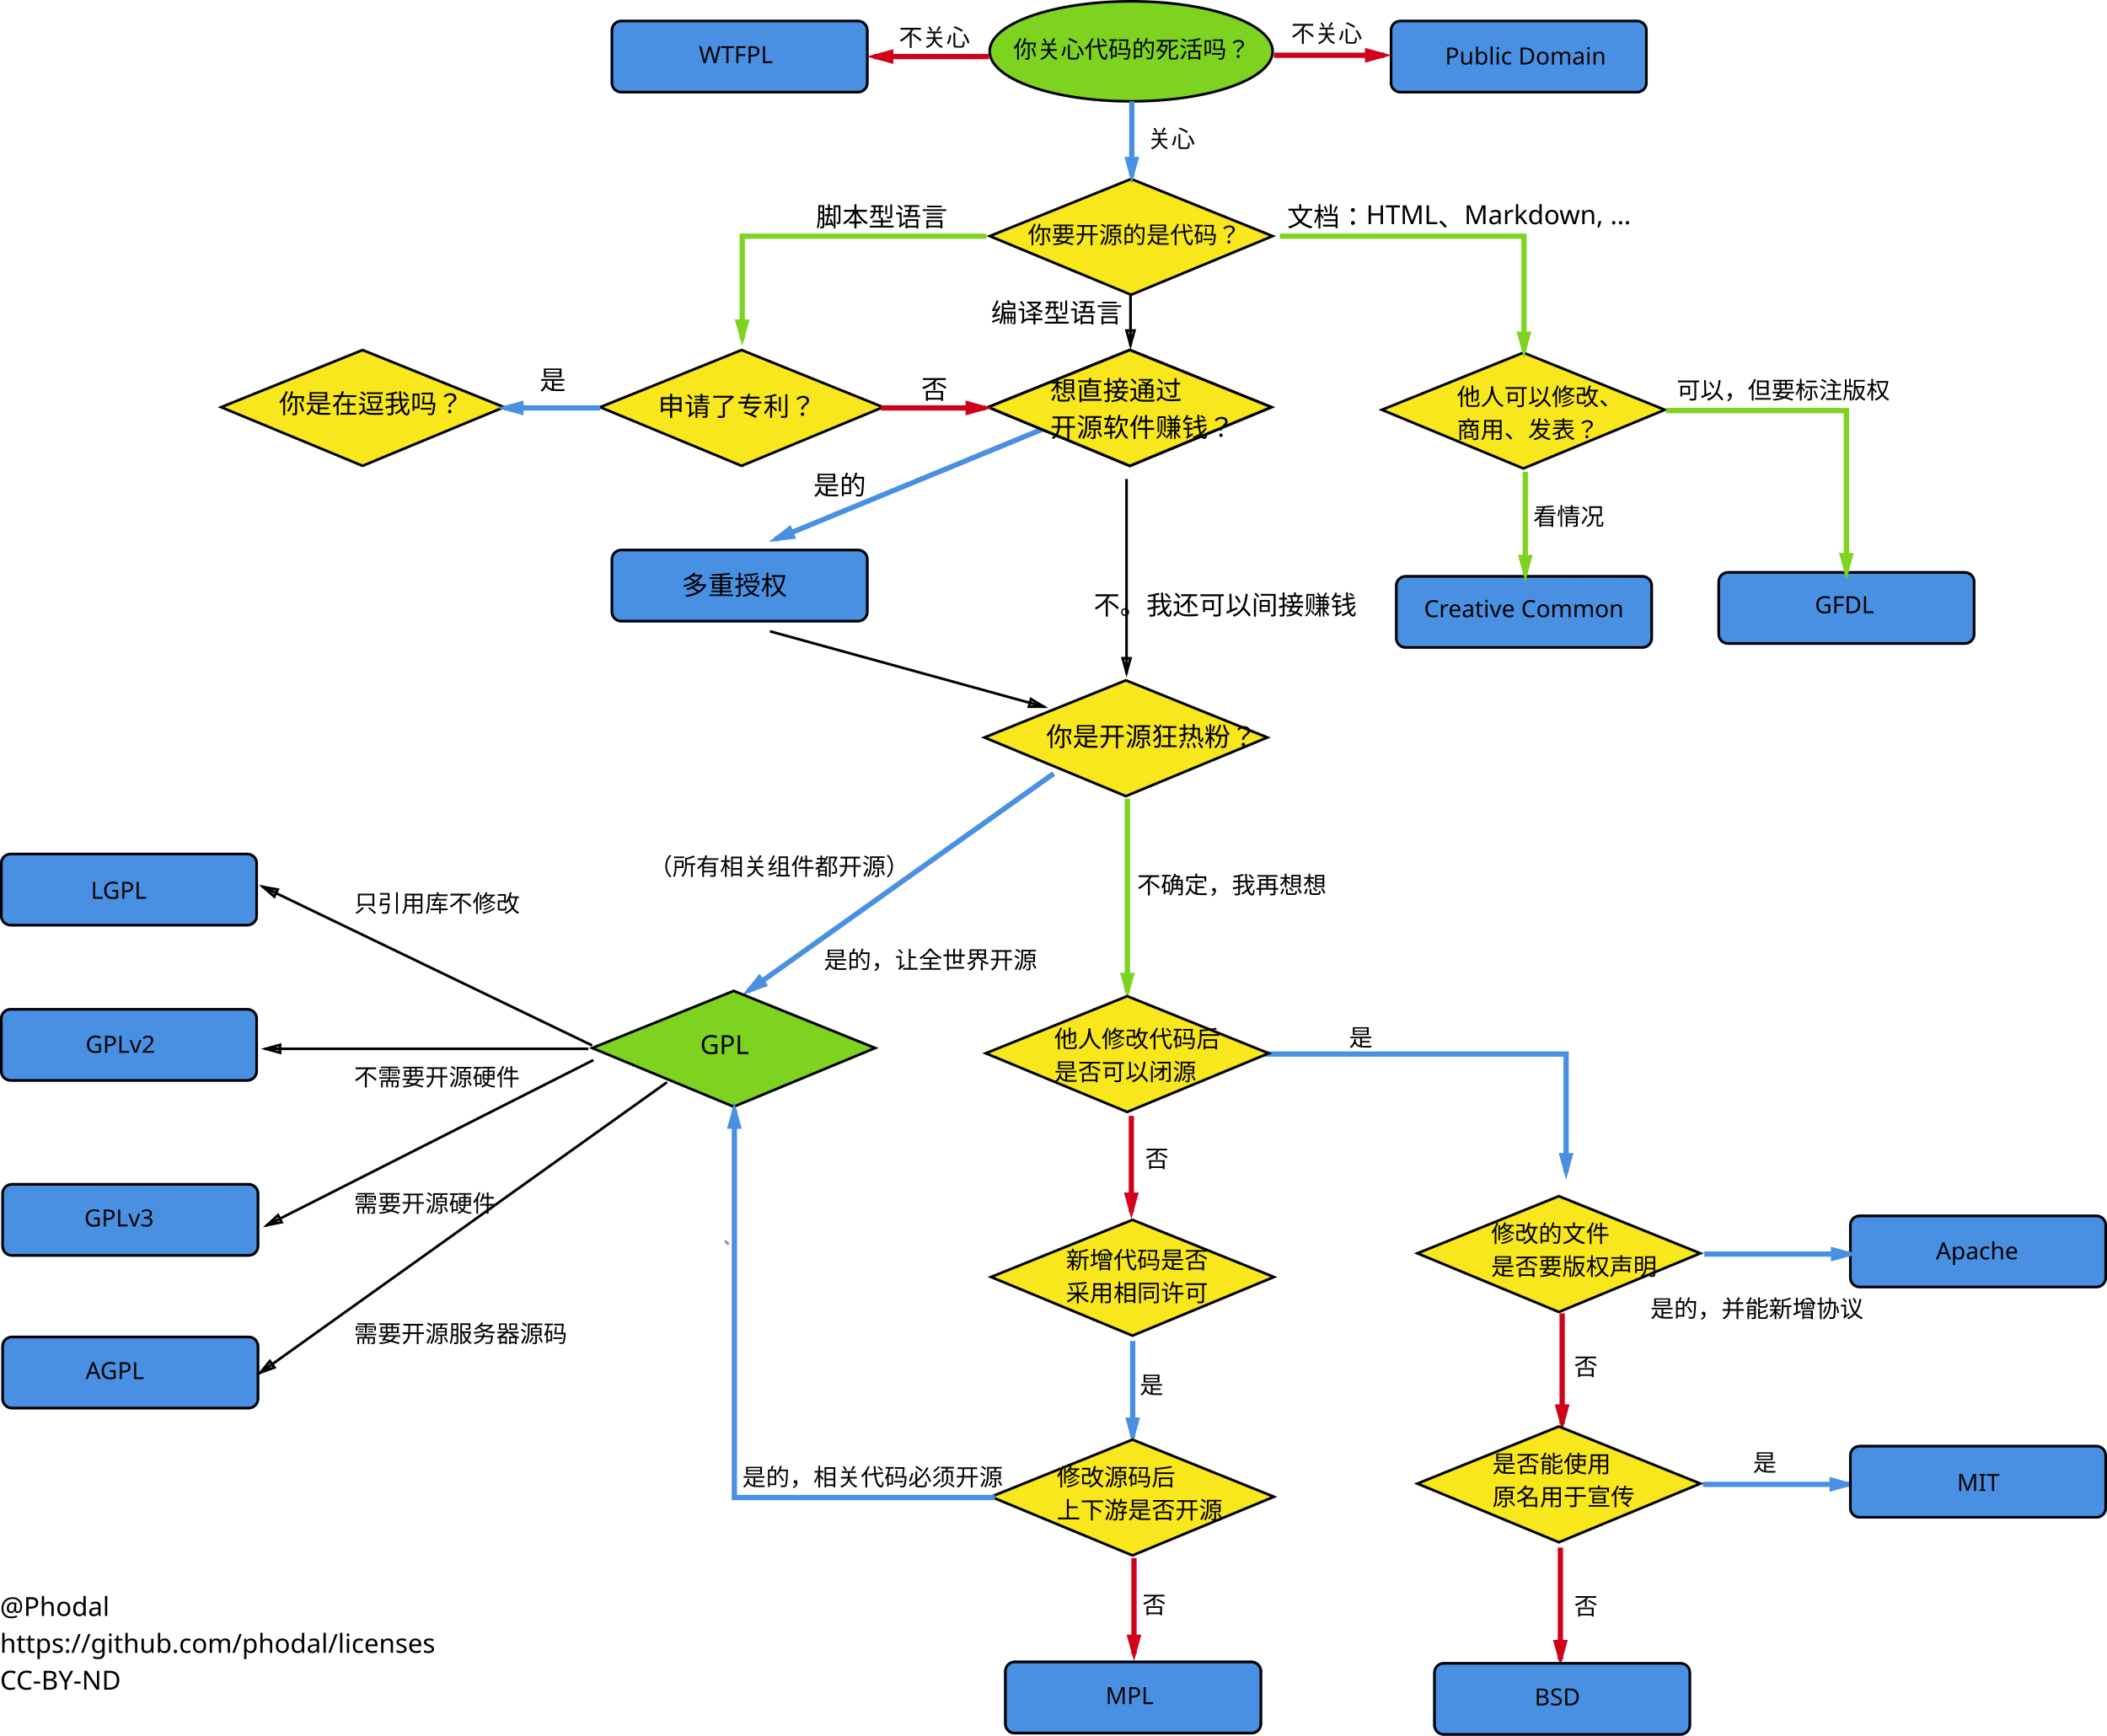
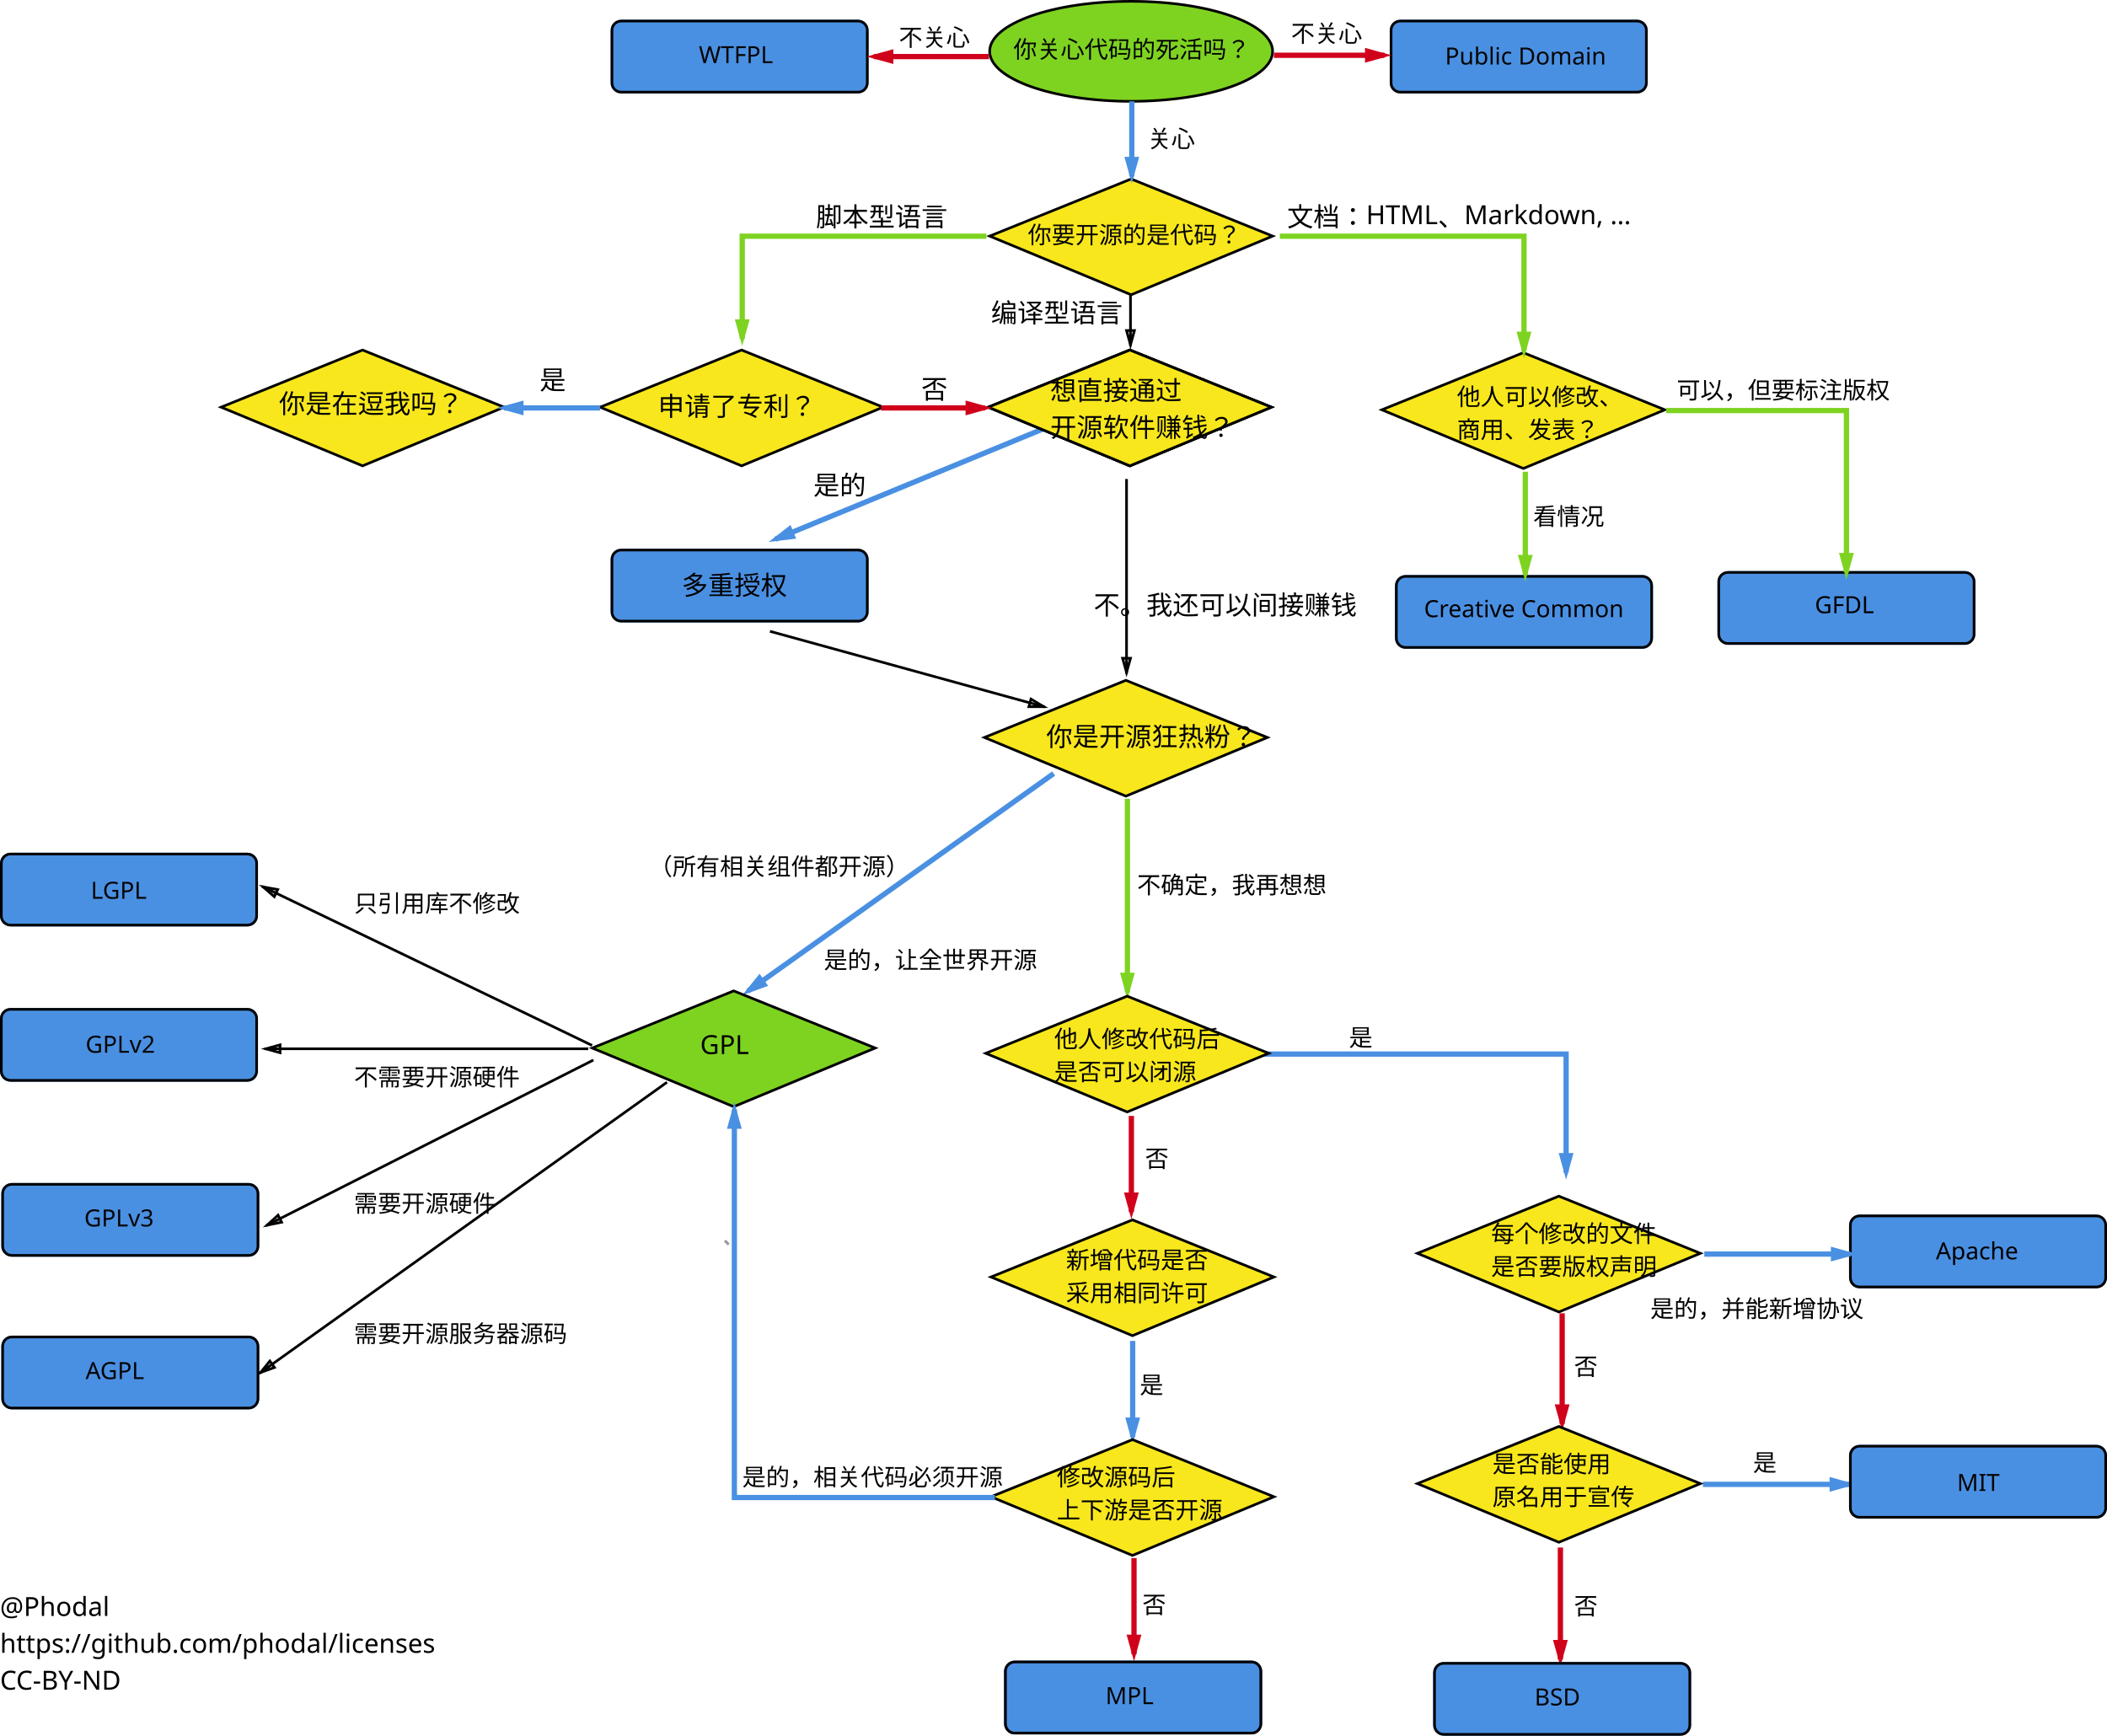
<svg xmlns="http://www.w3.org/2000/svg" xmlns:xlink="http://www.w3.org/1999/xlink" width="1601px" height="1319px" viewBox="0 0 1601 1319" version="1.1">
  <defs>
    <path d="M1068,436 L1248,436 L1248,436 C1252.418,436 1256,439.582 1256,444 L1256,483.999 L1256,483.999 C1256,488.418 1252.418,491.999 1248,491.999 L1068,491.999 L1068,491.999 C1063.582,491.999 1060,488.418 1060,483.999 L1060,444 L1060,444 C1060,439.582 1063.582,436 1068,436 Z" id="path-1" />
    <path d="M8,647.001 L188,647.001 L188,647.001 C192.418,647.001 196,650.582 196,655.001 L196,695 L196,695 C196,699.418 192.418,703 188,703 L8,703 L8,703 C3.582,703 4.46530217e-15,699.418 0,695 L0,655.001 L0,655.001 C-5.41083001e-16,650.582 3.582,647.001 8,647.001 Z" id="path-2" />
    <path d="M472,416 L652,416 L652,416 C656.418,416 660,419.582 660,424 L660,463.999 L660,463.999 C660,468.418 656.418,471.999 652,471.999 L472,471.999 L472,471.999 C467.582,471.999 464,468.418 464,463.999 L464,424 L464,424 C464,419.582 467.582,416 472,416 Z" id="path-3" />
    <path d="M9,898 L189,898 L189,898 C193.418,898 197,901.582 197,906 L197,945.999 L197,945.999 C197,950.418 193.418,953.999 189,953.999 L9,953.999 L9,953.999 C4.582,953.999 1,950.418 1,945.999 L1,906 L1,906 C1,901.582 4.582,898 9,898 Z" id="path-4" />
    <path d="M9,1014 L189,1014 L189,1014 C193.418,1014 197,1017.582 197,1022 L197,1061.999 L197,1061.999 C197,1066.418 193.418,1069.999 189,1069.999 L9,1069.999 L9,1069.999 C4.582,1069.999 1,1066.418 1,1061.999 L1,1022 L1,1022 C1,1017.582 4.582,1014 9,1014 Z" id="path-5" />
    <path d="M8,765 L188,765 L188,765 C192.418,765 196,768.582 196,773 L196,812.999 L196,812.999 C196,817.418 192.418,820.999 188,820.999 L8,820.999 L8,820.999 C3.582,820.999 4.46530217e-15,817.418 0,812.999 L0,773 L0,773 C-5.41083001e-16,768.582 3.582,765 8,765 Z" id="path-6" />
    <path d="M472,14 L652,14 L652,14 C656.418,14 660,17.582 660,22 L660,61.999 L660,61.999 C660,66.418 656.418,69.999 652,69.999 L472,69.999 L472,69.999 C467.582,69.999 464,66.418 464,61.999 L464,22 L464,22 C464,17.582 467.582,14 472,14 Z" id="path-7" />
    <path d="M1064,14 L1244,14 L1244,14 C1248.418,14 1252,17.582 1252,22 L1252,61.999 L1252,61.999 C1252,66.418 1248.418,69.999 1244,69.999 L1064,69.999 L1064,69.999 C1059.582,69.999 1056,66.418 1056,61.999 L1056,22 L1056,22 C1056,17.582 1059.582,14 1064,14 Z" id="path-8" />
    <path d="M1313,433 L1493,433 L1493,433 C1497.418,433 1501,436.582 1501,441 L1501,480.999 L1501,480.999 C1501,485.418 1497.418,488.999 1493,488.999 L1313,488.999 L1313,488.999 C1308.582,488.999 1305,485.418 1305,480.999 L1305,441 L1305,441 C1305,436.582 1308.582,433 1313,433 Z" id="path-9" />
    <path d="M1413,922 L1593,922 L1593,922 C1597.418,922 1601,925.582 1601,930 L1601,969.999 L1601,969.999 C1601,974.418 1597.418,977.999 1593,977.999 L1413,977.999 L1413,977.999 C1408.582,977.999 1405,974.418 1405,969.999 L1405,930 L1405,930 C1405,925.582 1408.582,922 1413,922 Z" id="path-10" />
    <path d="M771,1261 L951,1261 L951,1261 C955.418,1261 959,1264.582 959,1269 L959,1308.999 L959,1308.999 C959,1313.418 955.418,1316.999 951,1316.999 L771,1316.999 L771,1316.999 C766.582,1316.999 763,1313.418 763,1308.999 L763,1269 L763,1269 C763,1264.582 766.582,1261 771,1261 Z" id="path-11" />
    <path d="M1413,1097 L1593,1097 L1593,1097 C1597.418,1097 1601,1100.582 1601,1105 L1601,1144.999 L1601,1144.999 C1601,1149.418 1597.418,1152.999 1593,1152.999 L1413,1152.999 L1413,1152.999 C1408.582,1152.999 1405,1149.418 1405,1144.999 L1405,1105 L1405,1105 C1405,1100.582 1408.582,1097 1413,1097 Z" id="path-12" />
    <path d="M1097,1262 L1277,1262 L1277,1262 C1281.418,1262 1285,1265.582 1285,1270 L1285,1309.999 L1285,1309.999 C1285,1314.418 1281.418,1317.999 1277,1317.999 L1097,1317.999 L1097,1317.999 C1092.582,1317.999 1089,1314.418 1089,1309.999 L1089,1270 L1089,1270 C1089,1265.582 1092.582,1262 1097,1262 Z" id="path-13" />
  </defs>
  <g id="Page-1" stroke="none" stroke-width="1" fill="none" fill-rule="evenodd">
    <g id="Group" transform="translate(0, 1)">
      <g id="Rectangle-2">
        <use fill="#4A90E2" fill-rule="evenodd" xlink:href="#path-1" />
        <path stroke="#000000" stroke-width="2" d="M1068,437 C1064.134,437 1061,440.134 1061,444 L1061,483.999 C1061,487.865 1064.134,490.999 1068,490.999 L1248,490.999 C1251.866,490.999 1255,487.865 1255,483.999 L1255,444 C1255,440.134 1251.866,437 1248,437 L1068,437 Z" />
      </g>
      <g id="Rectangle-2">
        <use fill="#4A90E2" fill-rule="evenodd" xlink:href="#path-2" />
        <path stroke="#000000" stroke-width="2" d="M8,648.001 C4.134,648.001 1,651.135 1,655.001 L1,695 C1,698.866 4.134,702 8,702 L188,702 C191.866,702 195,698.866 195,695 L195,655.001 C195,651.135 191.866,648.001 188,648.001 L8,648.001 Z" />
      </g>
      <g id="Rectangle-2">
        <use fill="#4A90E2" fill-rule="evenodd" xlink:href="#path-3" />
        <path stroke="#000000" stroke-width="2" d="M472,417 C468.134,417 465,420.134 465,424 L465,463.999 C465,467.865 468.134,470.999 472,470.999 L652,470.999 C655.866,470.999 659,467.865 659,463.999 L659,424 C659,420.134 655.866,417 652,417 L472,417 Z" />
      </g>
      <text id="LGPL" font-family="PingFangSC-Regular, PingFang SC" font-size="18" font-weight="normal" fill="#040404">
        <tspan x="69" y="682">LGPL</tspan>
      </text>
      <g id="Rectangle-2">
        <use fill="#4A90E2" fill-rule="evenodd" xlink:href="#path-4" />
        <path stroke="#000000" stroke-width="2" d="M9,899 C5.134,899 2,902.134 2,906 L2,945.999 C2,949.865 5.134,952.999 9,952.999 L189,952.999 C192.866,952.999 196,949.865 196,945.999 L196,906 C196,902.134 192.866,899 189,899 L9,899 Z" />
      </g>
      <g id="Rectangle-2">
        <use fill="#4A90E2" fill-rule="evenodd" xlink:href="#path-5" />
        <path stroke="#000000" stroke-width="2" d="M9,1015 C5.134,1015 2,1018.134 2,1022 L2,1061.999 C2,1065.865 5.134,1068.999 9,1068.999 L189,1068.999 C192.866,1068.999 196,1065.865 196,1061.999 L196,1022 C196,1018.134 192.866,1015 189,1015 L9,1015 Z" />
      </g>
      <text id="AGPL" font-family="PingFangSC-Regular, PingFang SC" font-size="18" font-weight="normal" fill="#040404">
        <tspan x="65" y="1047">AGPL</tspan>
      </text>
      <g id="Rectangle-2">
        <use fill="#4A90E2" fill-rule="evenodd" xlink:href="#path-6" />
        <path stroke="#000000" stroke-width="2" d="M8,766 C4.134,766 1,769.134 1,773 L1,812.999 C1,816.865 4.134,819.999 8,819.999 L188,819.999 C191.866,819.999 195,816.865 195,812.999 L195,773 C195,769.134 191.866,766 188,766 L8,766 Z" />
      </g>
      <g id="Rectangle-2">
        <use fill="#4A90E2" fill-rule="evenodd" xlink:href="#path-7" />
        <path stroke="#000000" stroke-width="2" d="M472,15 C468.134,15 465,18.134 465,22 L465,61.999 C465,65.865 468.134,68.999 472,68.999 L652,68.999 C655.866,68.999 659,65.865 659,61.999 L659,22 C659,18.134 655.866,15 652,15 L472,15 Z" />
      </g>
      <g id="Rectangle-2">
        <use fill="#4A90E2" fill-rule="evenodd" xlink:href="#path-8" />
        <path stroke="#000000" stroke-width="2" d="M1064,15 C1060.134,15 1057,18.134 1057,22 L1057,61.999 C1057,65.865 1060.134,68.999 1064,68.999 L1244,68.999 C1247.866,68.999 1251,65.865 1251,61.999 L1251,22 C1251,18.134 1247.866,15 1244,15 L1064,15 Z" />
      </g>
      <text id="WTFPL" font-family="PingFangSC-Regular, PingFang SC" font-size="18" font-weight="normal" fill="#040404">
        <tspan x="531" y="47">WTFPL</tspan>
      </text>
      <g id="Rectangle-2">
        <use fill="#4A90E2" fill-rule="evenodd" xlink:href="#path-9" />
        <path stroke="#000000" stroke-width="2" d="M1313,434 C1309.134,434 1306,437.134 1306,441 L1306,480.999 C1306,484.865 1309.134,487.999 1313,487.999 L1493,487.999 C1496.866,487.999 1500,484.865 1500,480.999 L1500,441 C1500,437.134 1496.866,434 1493,434 L1313,434 Z" />
      </g>
      <path d="M771,1262 C767.134,1262 764,1265.134 764,1269 L764,1308.999 C764,1312.865 767.134,1315.999 771,1315.999 L951,1315.999 C954.866,1315.999 958,1312.865 958,1308.999 L958,1269 C958,1265.134 954.866,1262 951,1262 L771,1262 Z" id="Rectangle-2" stroke="#000000" stroke-width="2" />
      <g id="Rectangle-2">
        <use fill="#4A90E2" fill-rule="evenodd" xlink:href="#path-10" />
        <path stroke="#000000" stroke-width="2" d="M1413,923 C1409.134,923 1406,926.134 1406,930 L1406,969.999 C1406,973.865 1409.134,976.999 1413,976.999 L1593,976.999 C1596.866,976.999 1600,973.865 1600,969.999 L1600,930 C1600,926.134 1596.866,923 1593,923 L1413,923 Z" />
      </g>
      <path d="M799,588 L570,751" id="Line-10" stroke="#4A90E2" stroke-width="4" stroke-linecap="square" />
      <path id="Line-10-decoration-1" d="M570,751 L580.538,747.181 L577.059,742.293 L570,751 Z" stroke="#4A90E2" stroke-width="4" stroke-linecap="square" />
      <path d="M586,479 L793,536" id="Line-10" stroke="#000000" stroke-width="2" stroke-linecap="square" />
      <path id="Line-10-decoration-1" d="M793,536 L783.384,530.24 L781.791,536.025 L793,536 Z" stroke="#000000" stroke-width="2" stroke-linecap="square" />
      <path d="M856,364 L856,510" id="Line-10" stroke="#000000" stroke-width="2" stroke-linecap="square" />
      <path id="Line-10-decoration-1" d="M856,510 L859,499.2 L853,499.2 L856,510 Z" stroke="#000000" stroke-width="2" stroke-linecap="square" />
      <path d="M790,326 L591,408" id="Line-10" stroke="#4A90E2" stroke-width="4" stroke-linecap="square" />
      <path id="Line-10-decoration-1" d="M591,408 L602.128,406.659 L599.843,401.112 L591,408 Z" stroke="#4A90E2" stroke-width="4" stroke-linecap="square" />
      <path d="M856.667,608 L856.667,751" id="Line-10" stroke="#7ED321" stroke-width="4" stroke-linecap="square" />
      <path id="Line-10-decoration-1" d="M856.667,751 L859.667,740.2 L853.667,740.2 L856.667,751 Z" stroke="#7ED321" stroke-width="4" stroke-linecap="square" />
      <path d="M859.667,849 L859.667,918" id="Line-10" stroke="#D0021B" stroke-width="4" stroke-linecap="square" />
      <path id="Line-10-decoration-1" d="M859.667,918 L862.667,907.2 L856.667,907.2 L859.667,918 Z" stroke="#D0021B" stroke-width="4" stroke-linecap="square" />
      <path d="M860.667,1020 L860.667,1089" id="Line-10" stroke="#4A90E2" stroke-width="4" stroke-linecap="square" />
      <path id="Line-10-decoration-1" d="M860.667,1089 L863.667,1078.2 L857.667,1078.2 L860.667,1089 Z" stroke="#4A90E2" stroke-width="4" stroke-linecap="square" />
      <path d="M1297,952 L1404,952" id="Line-10" stroke="#4A90E2" stroke-width="4" stroke-linecap="square" />
      <path id="Line-10-decoration-1" d="M1404,952 L1393.2,949 L1393.2,955 L1404,952 Z" stroke="#4A90E2" stroke-width="4" stroke-linecap="square" />
      <path d="M1296,1127 L1403,1127" id="Line-10" stroke="#4A90E2" stroke-width="4" stroke-linecap="square" />
      <path id="Line-10-decoration-1" d="M1403,1127 L1392.2,1124 L1392.2,1130 L1403,1127 Z" stroke="#4A90E2" stroke-width="4" stroke-linecap="square" />
      <path d="M1185.667,1177 L1185.667,1258" id="Line-10" stroke="#D0021B" stroke-width="4" stroke-linecap="square" />
      <path id="Line-10-decoration-1" d="M1185.667,1258 L1188.667,1247.2 L1182.667,1247.2 L1185.667,1258 Z" stroke="#D0021B" stroke-width="4" stroke-linecap="square" />
      <path d="M1187,999 L1187,1079" id="Line-10" stroke="#D0021B" stroke-width="4" stroke-linecap="square" />
      <path id="Line-10-decoration-1" d="M1187,1079 L1190,1068.2 L1184,1068.2 L1187,1079 Z" stroke="#D0021B" stroke-width="4" stroke-linecap="square" />
      <path d="M861.667,1185 L861.667,1254" id="Line-10" stroke="#D0021B" stroke-width="4" stroke-linecap="square" />
      <path id="Line-10-decoration-1" d="M861.667,1254 L864.667,1243.2 L858.667,1243.2 L861.667,1254 Z" stroke="#D0021B" stroke-width="4" stroke-linecap="square" />
      <polyline id="Line-10" stroke="#4A90E2" stroke-width="4" stroke-linecap="square" points="961 800 1190 800 1190 888" />
      <path id="Line-10-decoration-1" d="M1190,888 L1193,877.2 L1187,877.2 L1190,888 Z" stroke="#4A90E2" stroke-width="4" stroke-linecap="square" />
      <ellipse id="Oval" stroke="#000000" stroke-width="2" fill="#7ED321" cx="859.5" cy="38" rx="107.5" ry="38" />
      <polygon id="Triangle" stroke="#000000" stroke-width="2" points="858.5 265 966 308.417 858.5 353 751 308.417" />
      <polygon id="Triangle" stroke="#000000" stroke-width="2" points="858.5 265 966 308.417 858.5 353 751 308.417" />
      <polygon id="Triangle" stroke="#000000" stroke-width="2" fill="#F8E71C" points="858.5 265 966 308.417 858.5 353 751 308.417" />
      <polygon id="Triangle" stroke="#000000" stroke-width="2" fill="#7ED321" points="557.5 752 665 795.417 557.5 840 450 795.417" />
      <polygon id="Triangle" stroke="#000000" stroke-width="2" fill="#F8E71C" points="856.5 756 964 799.417 856.5 844 749 799.417" />
      <polygon id="Triangle" stroke="#000000" stroke-width="2" fill="#F8E71C" points="860.5 926 968 969.417 860.5 1014 753 969.417" />
      <polygon id="Triangle" stroke="#000000" stroke-width="2" fill="#F8E71C" points="1184.5 1083 1292 1126.417 1184.5 1171 1077 1126.417" />
      <polygon id="Triangle" stroke="#000000" stroke-width="2" fill="#F8E71C" points="1184.5 908 1292 951.417 1184.5 996 1077 951.417" />
      <polygon id="Triangle" stroke="#000000" stroke-width="2" fill="#F8E71C" points="860.5 1093 968 1136.417 860.5 1181 753 1136.417" />
      <path d="M551.5,942.5 L553,944" id="Line-9" stroke="#979797" stroke-width="2" stroke-linecap="square" />
      <text id="GPL" font-family="PingFangSC-Regular, PingFang SC" font-size="20" font-weight="normal" fill="#000000">
        <tspan x="532" y="800">GPL</tspan>
      </text>
      <polygon id="Triangle" stroke="#000000" stroke-width="2" fill="#F8E71C" points="275.5 265 383 308.417 275.5 353 168 308.417" />
      <text id="你是在逗我吗？" font-family="PingFangSC-Regular, PingFang SC" font-size="20" font-weight="normal" fill="#000000">
        <tspan x="212" y="313">你是在逗我吗？</tspan>
      </text>
      <polygon id="Triangle" stroke="#000000" stroke-width="2" fill="#F8E71C" points="563.5 265 671 308.417 563.5 353 456 308.417" />
      <polygon id="Triangle" stroke="#000000" stroke-width="2" fill="#F8E71C" points="859.5 135 967 178.417 859.5 223 752 178.417" />
      <polygon id="Triangle" stroke="#000000" stroke-width="2" fill="#F8E71C" points="1157.5 267 1265 310.417 1157.5 355 1050 310.417" />
      <text id="他人可以修改、-商用、发表？" font-family="PingFangSC-Regular, PingFang SC" font-size="18" font-weight="normal" fill="#000000">
        <tspan x="1107" y="307">他人可以修改、</tspan>
        <tspan x="1107" y="332">商用、发表？</tspan>
      </text>
      <polyline id="Line" stroke="#7ED321" stroke-width="4" stroke-linecap="square" points="974.496 178.5 1158 178.5 1158 263.805" />
      <path id="Line-decoration-1" d="M1158,263.805 L1161,253.005 L1155,253.005 L1158,263.805 Z" stroke="#7ED321" stroke-width="4" stroke-linecap="square" />
      <text id="文档：HTML、Markdown,-…" font-family="PingFangSC-Regular, PingFang SC" font-size="20" font-weight="normal" fill="#000000">
        <tspan x="978" y="171">文档：HTML、Markdown, …</tspan>
      </text>
      <text id="Creative-Common" font-family="PingFangSC-Regular, PingFang SC" font-size="18" font-weight="normal" fill="#000000">
        <tspan x="1082" y="468">Creative Common</tspan>
      </text>
      <text id="GFDL" font-family="PingFangSC-Regular, PingFang SC" font-size="18" font-weight="normal" fill="#000000">
        <tspan x="1379" y="465">GFDL</tspan>
      </text>
      <polyline id="Line-2" stroke="#7ED321" stroke-width="4" stroke-linecap="square" points="1268 311 1403 311 1403 432" />
      <path id="Line-2-decoration-1" d="M1403,432 L1406,421.2 L1400,421.2 L1403,432 Z" stroke="#7ED321" stroke-width="4" stroke-linecap="square" />
      <path d="M1159,359.5 L1159,433.5" id="Line-3" stroke="#7ED321" stroke-width="4" stroke-linecap="square" />
      <path id="Line-3-decoration-1" d="M1159,433.5 L1162,422.7 L1156,422.7 L1159,433.5 Z" stroke="#7ED321" stroke-width="4" stroke-linecap="square" />
      <text id="看情况" font-family="PingFangSC-Regular, PingFang SC" font-size="18" font-weight="normal" fill="#000000">
        <tspan x="1165" y="398">看情况</tspan>
      </text>
      <text id="可以，但要标注版权" font-family="PingFangSC-Regular, PingFang SC" font-size="18" font-weight="normal" fill="#000000">
        <tspan x="1274" y="302">可以，但要标注版权</tspan>
      </text>
      <text id="你要开源的是代码？" font-family="PingFangSC-Regular, PingFang SC" font-size="18" font-weight="normal" fill="#040404">
        <tspan x="781" y="184">你要开源的是代码？</tspan>
      </text>
      <text id="你关心代码的死活吗？" font-family="PingFangSC-Regular, PingFang SC" font-size="18" font-weight="normal" fill="#040404">
        <tspan x="770" y="43">你关心代码的死活吗？</tspan>
      </text>
      <path d="M749.5,42 L666,42" id="Line-4" stroke="#D0021B" stroke-width="4" stroke-linecap="square" />
      <path id="Line-4-decoration-1" d="M666,42 L676.8,45 L676.8,39 L666,42 Z" stroke="#D0021B" stroke-width="4" stroke-linecap="square" />
      <path d="M970,41 L1050,41" id="Line-4" stroke="#D0021B" stroke-width="4" stroke-linecap="square" />
      <path id="Line-4-decoration-1" d="M1050,41 L1039.2,38 L1039.2,44 L1050,41 Z" stroke="#D0021B" stroke-width="4" stroke-linecap="square" />
      <path d="M860,78 L860,131" id="Line-5" stroke="#4A90E2" stroke-width="4" stroke-linecap="square" />
      <path id="Line-5-decoration-1" d="M860,131 L863,120.2 L857,120.2 L860,131 Z" stroke="#4A90E2" stroke-width="4" stroke-linecap="square" />
      <path d="M859,223 L859,261" id="Line-5" stroke="#000000" stroke-width="2" stroke-linecap="square" />
      <path id="Line-5-decoration-1" d="M859,261 L862,250.2 L856,250.2 L859,261 Z" stroke="#000000" stroke-width="2" stroke-linecap="square" />
      <text id="不关心" font-family="PingFangSC-Regular, PingFang SC" font-size="18" font-weight="normal" fill="#040404">
        <tspan x="683" y="34">不关心</tspan>
      </text>
      <text id="不关心" font-family="PingFangSC-Regular, PingFang SC" font-size="18" font-weight="normal" fill="#040404">
        <tspan x="981" y="31">不关心</tspan>
      </text>
      <text id="关心" font-family="PingFangSC-Regular, PingFang SC" font-size="18" font-weight="normal" fill="#040404">
        <tspan x="872" y="111">关心</tspan>
      </text>
      <text id="脚本型语言" font-family="PingFangSC-Regular, PingFang SC" font-size="20" font-weight="normal" fill="#000000">
        <tspan x="620" y="171">脚本型语言</tspan>
      </text>
      <text id="编译型语言" font-family="PingFangSC-Regular, PingFang SC" font-size="20" font-weight="normal" fill="#000000">
        <tspan x="753" y="244">编译型语言</tspan>
      </text>
      <polyline id="Line-6" stroke="#7ED321" stroke-width="4" stroke-linecap="square" points="747.487 178.5 563.984 178.5 563.984 254.5" />
      <path id="Line-6-decoration-1" d="M563.984,254.5 L566.984,243.7 L560.984,243.7 L563.984,254.5 Z" stroke="#7ED321" stroke-width="4" stroke-linecap="square" />
      <text id="申请了专利？" font-family="PingFangSC-Regular, PingFang SC" font-size="20" font-weight="normal" fill="#000000">
        <tspan x="500" y="315">申请了专利？</tspan>
      </text>
      <path d="M671.5,309 L746.5,309" id="Line-7" stroke="#D0021B" stroke-width="4" stroke-linecap="square" />
      <path id="Line-7-decoration-1" d="M746.5,309 L735.7,306 L735.7,312 L746.5,309 Z" stroke="#D0021B" stroke-width="4" stroke-linecap="square" />
      <text id="否" font-family="PingFangSC-Regular, PingFang SC" font-size="20" font-weight="normal" fill="#000000">
        <tspan x="700" y="302">否</tspan>
      </text>
      <path d="M454,309 L385,309" id="Line-8" stroke="#4A90E2" stroke-width="4" stroke-linecap="square" />
      <path id="Line-8-decoration-1" d="M385,309 L395.8,312 L395.8,306 L385,309 Z" stroke="#4A90E2" stroke-width="4" stroke-linecap="square" />
      <text id="是" font-family="PingFangSC-Regular, PingFang SC" font-size="20" font-weight="normal" fill="#000000">
        <tspan x="410" y="295">是</tspan>
      </text>
      <text id="想直接通过-开源软件赚钱？" font-family="PingFangSC-Regular, PingFang SC" font-size="20" font-weight="normal" fill="#000000">
        <tspan x="798" y="303">想直接通过</tspan>
        <tspan x="798" y="331">开源软件赚钱？</tspan>
      </text>
      <polygon id="Triangle" stroke="#000000" stroke-width="2" fill="#F8E71C" points="855.5 516 963 559.417 855.5 604 748 559.417" />
      <text id="你是开源狂热粉？" font-family="PingFangSC-Regular, PingFang SC" font-size="20" font-weight="normal" fill="#000000">
        <tspan x="795" y="566">你是开源狂热粉？</tspan>
      </text>
      <text id="是的，让全世界开源" font-family="PingFangSC-Regular, PingFang SC" font-size="18" font-weight="normal" fill="#000000">
        <tspan x="626" y="735">是的，让全世界开源</tspan>
      </text>
      <text id="不确定，我再想想" font-family="PingFangSC-Regular, PingFang SC" font-size="18" font-weight="normal" fill="#000000">
        <tspan x="864" y="678">不确定，我再想想</tspan>
      </text>
      <path d="M449,793 L200,673" id="Line-11" stroke="#000000" stroke-width="2" stroke-linecap="square" />
      <path id="Line-11-decoration-1" d="M200,673 L208.427,680.391 L211.032,674.986 L200,673 Z" stroke="#000000" stroke-width="2" stroke-linecap="square" />
      <path d="M450,805 L203,930" id="Line-11" stroke="#000000" stroke-width="2" stroke-linecap="square" />
      <path id="Line-11-decoration-1" d="M203,930 L213.991,927.8 L211.282,922.447 L203,930 Z" stroke="#000000" stroke-width="2" stroke-linecap="square" />
      <path d="M506,822 L198,1042" id="Line-11" stroke="#000000" stroke-width="2" stroke-linecap="square" />
      <path id="Line-11-decoration-1" d="M198,1042 L208.532,1038.164 L205.045,1033.281 L198,1042 Z" stroke="#000000" stroke-width="2" stroke-linecap="square" />
      <path d="M446,796 L202,796" id="Line-11" stroke="#000000" stroke-width="2" stroke-linecap="square" />
      <path id="Line-11-decoration-1" d="M202,796 L212.8,799 L212.8,793 L202,796 Z" stroke="#000000" stroke-width="2" stroke-linecap="square" />
      <text id="只引用库不修改" font-family="PingFangSC-Regular, PingFang SC" font-size="18" font-weight="normal" fill="#040404">
        <tspan x="269" y="692">只引用库不修改</tspan>
      </text>
      <text id="不需要开源硬件" font-family="PingFangSC-Regular, PingFang SC" font-size="18" font-weight="normal" fill="#040404">
        <tspan x="269" y="824">不需要开源硬件</tspan>
      </text>
      <text id="需要开源硬件" font-family="PingFangSC-Regular, PingFang SC" font-size="18" font-weight="normal" fill="#040404">
        <tspan x="269" y="920">需要开源硬件</tspan>
      </text>
      <text id="需要开源服务器源码" font-family="PingFangSC-Regular, PingFang SC" font-size="18" font-weight="normal" fill="#040404">
        <tspan x="269" y="1019">需要开源服务器源码</tspan>
      </text>
      <text id="GPLv2" font-family="PingFangSC-Regular, PingFang SC" font-size="18" font-weight="normal" fill="#040404">
        <tspan x="65" y="799">GPLv2</tspan>
      </text>
      <text id="GPLv3" font-family="PingFangSC-Regular, PingFang SC" font-size="18" font-weight="normal" fill="#040404">
        <tspan x="64" y="931">GPLv3</tspan>
      </text>
      <text id="（所有相关组件都开源）" font-family="PingFangSC-Regular, PingFang SC" font-size="18" font-weight="normal" fill="#040404">
        <tspan x="493" y="664">（所有相关组件都开源）</tspan>
      </text>
      <text id="他人修改代码后-是否可以闭源" font-family="PingFangSC-Regular, PingFang SC" font-size="18" font-weight="normal" fill="#000000">
        <tspan x="801" y="795">他人修改代码后</tspan>
        <tspan x="801" y="820">是否可以闭源</tspan>
      </text>
      <text id="否" font-family="PingFangSC-Regular, PingFang SC" font-size="18" font-weight="normal" fill="#000000">
        <tspan x="870" y="886">否</tspan>
      </text>
      <text id="是" font-family="PingFangSC-Regular, PingFang SC" font-size="18" font-weight="normal" fill="#000000">
        <tspan x="866" y="1058">是</tspan>
      </text>
      <text id="否" font-family="PingFangSC-Regular, PingFang SC" font-size="18" font-weight="normal" fill="#000000">
        <tspan x="868" y="1225">否</tspan>
      </text>
      <text id="是" font-family="PingFangSC-Regular, PingFang SC" font-size="18" font-weight="normal" fill="#000000">
        <tspan x="1025" y="794">是</tspan>
      </text>
      <polyline id="Line-12" stroke="#4A90E2" stroke-width="4" stroke-linecap="square" points="754 1137 558 1137 558 844" />
      <path id="Line-12-decoration-1" d="M558,844 L555,854.8 L561,854.8 L558,844 Z" stroke="#4A90E2" stroke-width="4" stroke-linecap="square" />
      <text id="新增代码是否-采用相同许可" font-family="PingFangSC-Regular, PingFang SC" font-size="18" font-weight="normal" fill="#000000">
        <tspan x="810" y="963">新增代码是否</tspan>
        <tspan x="810" y="988">采用相同许可</tspan>
      </text>
      <text id="是的，相关代码必须开源" font-family="PingFangSC-Regular, PingFang SC" font-size="18" font-weight="normal" fill="#040404">
        <tspan x="564" y="1128">是的，相关代码必须开源</tspan>
      </text>
      <text id="Public-Domain" font-family="PingFangSC-Regular, PingFang SC" font-size="18" font-weight="normal" fill="#040404">
        <tspan x="1098" y="48">Public Domain</tspan>
      </text>
      <text id="修改源码后-上下游是否开源" font-family="PingFangSC-Regular, PingFang SC" font-size="18" font-weight="normal" fill="#000000">
        <tspan x="803" y="1128">修改源码后</tspan>
        <tspan x="803" y="1153">上下游是否开源</tspan>
      </text>
      <text id="MPL" font-family="PingFangSC-Regular, PingFang SC" font-size="18" font-weight="normal" fill="#040404">
        <tspan x="840" y="1294">MPL</tspan>
      </text>
      <g id="Rectangle-2">
        <use fill="#4A90E2" fill-rule="evenodd" xlink:href="#path-11" />
        <path stroke="#000000" stroke-width="2" d="M771,1262 C767.134,1262 764,1265.134 764,1269 L764,1308.999 C764,1312.865 767.134,1315.999 771,1315.999 L951,1315.999 C954.866,1315.999 958,1312.865 958,1308.999 L958,1269 C958,1265.134 954.866,1262 951,1262 L771,1262 Z" />
      </g>
      <text id="MPL" font-family="PingFangSC-Regular, PingFang SC" font-size="18" font-weight="normal" fill="#040404">
        <tspan x="840" y="1294">MPL</tspan>
      </text>
      <g id="Rectangle-2">
        <use fill="#4A90E2" fill-rule="evenodd" xlink:href="#path-12" />
        <path stroke="#000000" stroke-width="2" d="M1413,1098 C1409.134,1098 1406,1101.134 1406,1105 L1406,1144.999 C1406,1148.865 1409.134,1151.999 1413,1151.999 L1593,1151.999 C1596.866,1151.999 1600,1148.865 1600,1144.999 L1600,1105 C1600,1101.134 1596.866,1098 1593,1098 L1413,1098 Z" />
      </g>
      <text id="MIT" font-family="PingFangSC-Regular, PingFang SC" font-size="18" font-weight="normal" fill="#040404">
        <tspan x="1487" y="1132">MIT</tspan>
      </text>
      <g id="Rectangle-2">
        <use fill="#4A90E2" fill-rule="evenodd" xlink:href="#path-13" />
        <path stroke="#000000" stroke-width="2" d="M1097,1263 C1093.134,1263 1090,1266.134 1090,1270 L1090,1309.999 C1090,1313.865 1093.134,1316.999 1097,1316.999 L1277,1316.999 C1280.866,1316.999 1284,1313.865 1284,1309.999 L1284,1270 C1284,1266.134 1280.866,1263 1277,1263 L1097,1263 Z" />
      </g>
      <text id="BSD" font-family="PingFangSC-Regular, PingFang SC" font-size="18" font-weight="normal" fill="#040404">
        <tspan x="1166" y="1295">BSD</tspan>
      </text>
-       <text id="修改的文件-是否要版权声明" font-family="PingFangSC-Regular, PingFang SC" font-size="18" font-weight="normal" fill="#000000">
-         <tspan x="1133" y="943">修改的文件</tspan>
+       <text id="每个修改的文件-是否要版权声明" font-family="PingFangSC-Regular, PingFang SC" font-size="18" font-weight="normal" fill="#000000">
+         <tspan x="1133" y="943">每个修改的文件</tspan>
        <tspan x="1133" y="968">是否要版权声明</tspan>
      </text>
      <text id="Apache" font-family="PingFangSC-Regular, PingFang SC" font-size="18" font-weight="normal" fill="#000000">
        <tspan x="1471" y="956">Apache</tspan>
      </text>
      <text id="是的，并能新增协议" font-family="PingFangSC-Regular, PingFang SC" font-size="18" font-weight="normal" fill="#000000">
        <tspan x="1254" y="1000">是的，并能新增协议</tspan>
      </text>
      <text id="否" font-family="PingFangSC-Regular, PingFang SC" font-size="18" font-weight="normal" fill="#000000">
        <tspan x="1196" y="1044">否</tspan>
      </text>
      <text id="是否能使用-原名用于宣传" font-family="PingFangSC-Regular, PingFang SC" font-size="18" font-weight="normal" fill="#000000">
        <tspan x="1134" y="1118">是否能使用</tspan>
        <tspan x="1134" y="1143">原名用于宣传</tspan>
      </text>
      <text id="是" font-family="PingFangSC-Regular, PingFang SC" font-size="18" font-weight="normal" fill="#040404">
        <tspan x="1332" y="1117">是</tspan>
      </text>
      <text id="否" font-family="PingFangSC-Regular, PingFang SC" font-size="18" font-weight="normal" fill="#040404">
        <tspan x="1196" y="1226">否</tspan>
      </text>
      <text id="多重授权" font-family="PingFangSC-Regular, PingFang SC" font-size="20" font-weight="normal" fill="#000000">
        <tspan x="518" y="451">多重授权</tspan>
      </text>
      <text id="是的" font-family="PingFangSC-Regular, PingFang SC" font-size="20" font-weight="normal" fill="#000000">
        <tspan x="618" y="375">是的</tspan>
      </text>
      <text id="不。我还可以间接赚钱" font-family="PingFangSC-Regular, PingFang SC" font-size="20" font-weight="normal" fill="#000000">
        <tspan x="831" y="466">不。我还可以间接赚钱</tspan>
      </text>
      <text id="@Phodal-https://gith" font-family="PingFangSC-Regular, PingFang SC" font-size="20" font-weight="normal" fill="#000000">
        <tspan x="0" y="1227">@Phodal</tspan>
        <tspan x="0" y="1255">https://github.com/phodal/licenses</tspan>
        <tspan x="0" y="1283">CC-BY-ND</tspan>
      </text>
    </g>
  </g>
</svg>
